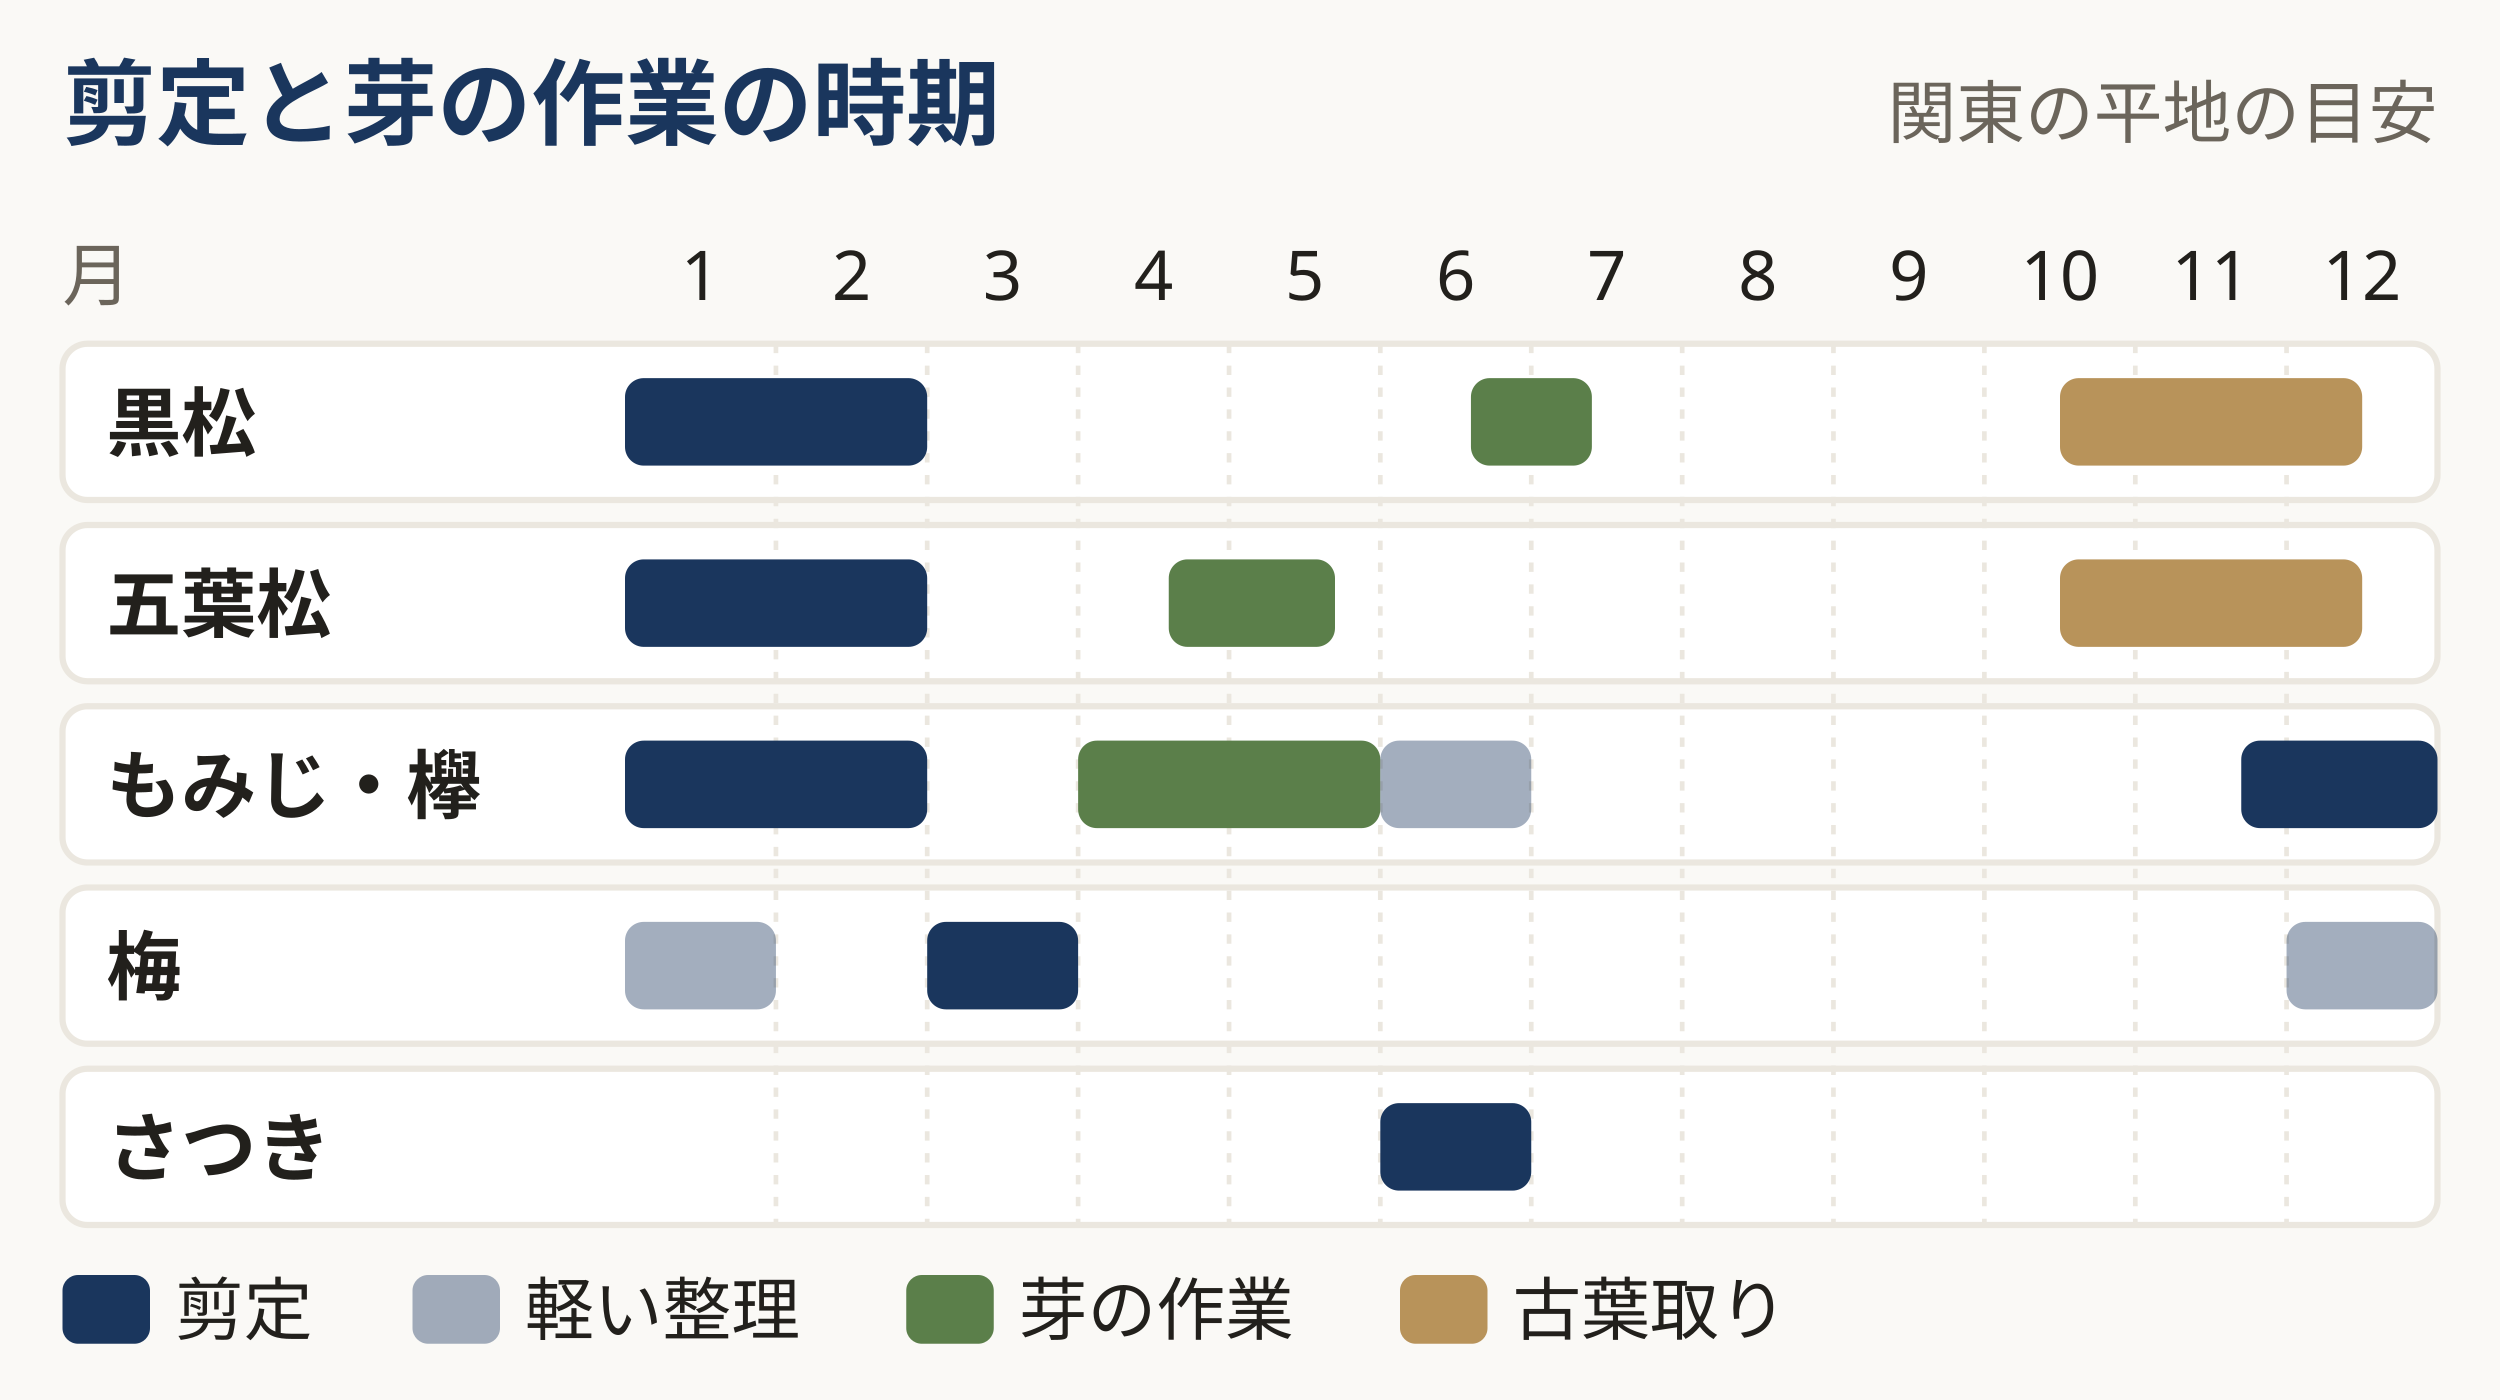
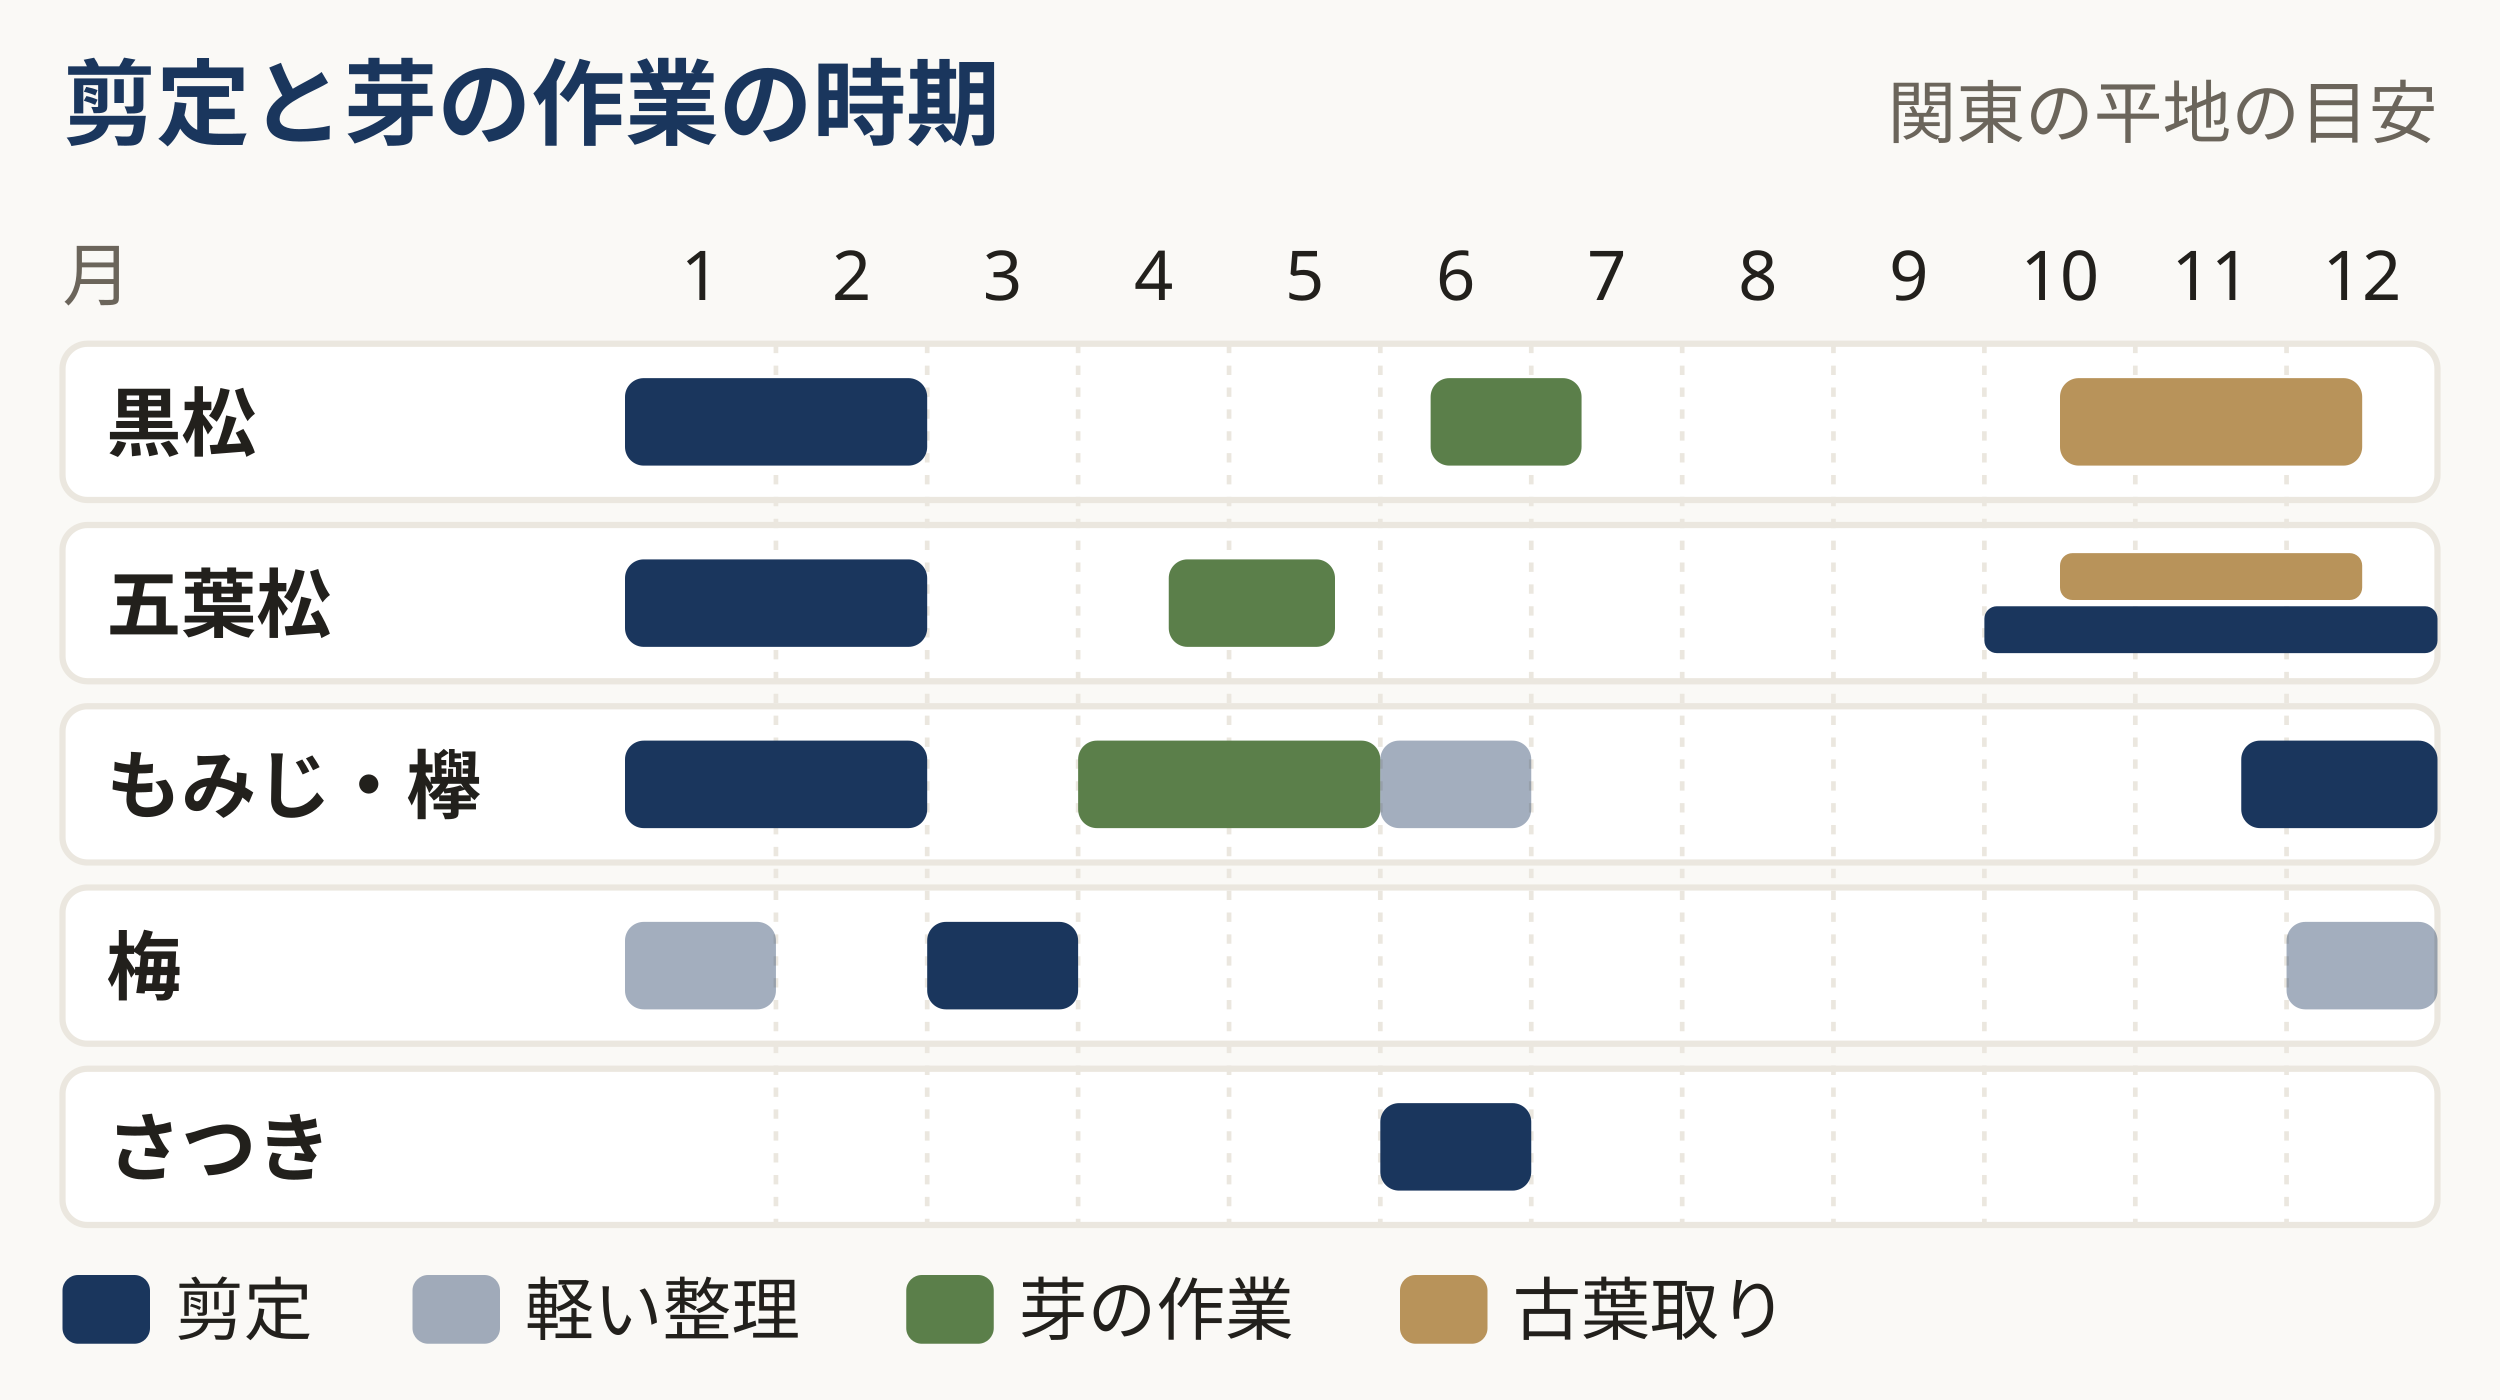
<svg xmlns="http://www.w3.org/2000/svg" viewBox="0 0 800 448" font-family="'Hiragino Sans','Noto Sans JP',sans-serif">
  <rect width="800" height="448" fill="#faf9f6" />
  <text x="20" y="44" font-size="30" font-weight="700" fill="#1a365d">剪定と芽の作業の時期</text>
  <text x="780" y="44" text-anchor="end" font-size="22" fill="#6b655b">関東の平地の目安</text>
  <text x="20" y="96" font-size="22" fill="#6b655b">月</text>
  <text x="224.167" y="96" font-size="22" text-anchor="middle" fill="#22201c">1</text>
  <text x="272.5" y="96" font-size="22" text-anchor="middle" fill="#22201c">2</text>
  <text x="320.833" y="96" font-size="22" text-anchor="middle" fill="#22201c">3</text>
  <text x="369.167" y="96" font-size="22" text-anchor="middle" fill="#22201c">4</text>
  <text x="417.5" y="96" font-size="22" text-anchor="middle" fill="#22201c">5</text>
  <text x="465.833" y="96" font-size="22" text-anchor="middle" fill="#22201c">6</text>
  <text x="514.166" y="96" font-size="22" text-anchor="middle" fill="#22201c">7</text>
  <text x="562.5" y="96" font-size="22" text-anchor="middle" fill="#22201c">8</text>
  <text x="610.833" y="96" font-size="22" text-anchor="middle" fill="#22201c">9</text>
  <text x="659.166" y="96" font-size="22" text-anchor="middle" fill="#22201c">10</text>
  <text x="707.5" y="96" font-size="22" text-anchor="middle" fill="#22201c">11</text>
  <text x="755.833" y="96" font-size="22" text-anchor="middle" fill="#22201c">12</text>
  <rect x="20" y="110" width="760" height="50" rx="8" fill="#fff" stroke="#ebe7df" stroke-width="2" />
  <text x="34" y="144" font-size="24" font-weight="700" fill="#22201c">黒松</text>
  <rect x="20" y="168" width="760" height="50" rx="8" fill="#fff" stroke="#ebe7df" stroke-width="2" />
  <text x="34" y="202" font-size="24" font-weight="700" fill="#22201c">五葉松</text>
  <rect x="20" y="226" width="760" height="50" rx="8" fill="#fff" stroke="#ebe7df" stroke-width="2" />
  <text x="34" y="260" font-size="24" font-weight="700" fill="#22201c">もみじ・欅</text>
  <rect x="20" y="284" width="760" height="50" rx="8" fill="#fff" stroke="#ebe7df" stroke-width="2" />
  <text x="34" y="318" font-size="24" font-weight="700" fill="#22201c">梅</text>
  <rect x="20" y="342" width="760" height="50" rx="8" fill="#fff" stroke="#ebe7df" stroke-width="2" />
  <text x="34" y="376" font-size="24" font-weight="700" fill="#22201c">さつき</text>
  <line x1="248.3" y1="110" x2="248.3" y2="392" stroke="#ebe7df" stroke-width="1.5" stroke-dasharray="3 4" />
  <line x1="296.7" y1="110" x2="296.7" y2="392" stroke="#ebe7df" stroke-width="1.5" stroke-dasharray="3 4" />
  <line x1="345.0" y1="110" x2="345.0" y2="392" stroke="#ebe7df" stroke-width="1.5" stroke-dasharray="3 4" />
  <line x1="393.3" y1="110" x2="393.3" y2="392" stroke="#ebe7df" stroke-width="1.5" stroke-dasharray="3 4" />
  <line x1="441.7" y1="110" x2="441.7" y2="392" stroke="#ebe7df" stroke-width="1.5" stroke-dasharray="3 4" />
  <line x1="490.0" y1="110" x2="490.0" y2="392" stroke="#ebe7df" stroke-width="1.5" stroke-dasharray="3 4" />
  <line x1="538.3" y1="110" x2="538.3" y2="392" stroke="#ebe7df" stroke-width="1.5" stroke-dasharray="3 4" />
  <line x1="586.7" y1="110" x2="586.7" y2="392" stroke="#ebe7df" stroke-width="1.5" stroke-dasharray="3 4" />
  <line x1="635.0" y1="110" x2="635.0" y2="392" stroke="#ebe7df" stroke-width="1.5" stroke-dasharray="3 4" />
  <line x1="683.3" y1="110" x2="683.3" y2="392" stroke="#ebe7df" stroke-width="1.5" stroke-dasharray="3 4" />
  <line x1="731.7" y1="110" x2="731.7" y2="392" stroke="#ebe7df" stroke-width="1.5" stroke-dasharray="3 4" />
-   <rect x="470.7" y="121" width="38.7" height="28" rx="6" fill="#5b7f4a" />
+   <rect x="457.8" y="121" width="48.3" height="28" rx="6" fill="#5b7f4a" />
  <rect x="659.2" y="121" width="96.7" height="28" rx="6" fill="#b8935a" />
  <rect x="200.0" y="121" width="96.7" height="28" rx="6" fill="#1a365d" />
  <rect x="374.0" y="179" width="53.2" height="28" rx="6" fill="#5b7f4a" />
-   <rect x="659.2" y="179" width="96.7" height="28" rx="6" fill="#b8935a" />
+   <rect x="659.2" y="177" width="96.7" height="15" rx="4" fill="#b8935a" />
+   <rect x="635.0" y="194" width="145.0" height="15" rx="4" fill="#1a365d" />
  <rect x="200.0" y="179" width="96.7" height="28" rx="6" fill="#1a365d" />
  <rect x="345.0" y="237" width="96.7" height="28" rx="6" fill="#5b7f4a" />
  <rect x="441.7" y="237" width="48.3" height="28" rx="6" fill="#1a365d" fill-opacity="0.4" />
  <rect x="717.2" y="237" width="62.8" height="28" rx="6" fill="#1a365d" />
  <rect x="200.0" y="237" width="96.7" height="28" rx="6" fill="#1a365d" />
  <rect x="296.7" y="295" width="48.3" height="28" rx="6" fill="#1a365d" />
  <rect x="731.7" y="295" width="48.3" height="28" rx="6" fill="#1a365d" fill-opacity="0.4" />
  <rect x="200.0" y="295" width="48.3" height="28" rx="6" fill="#1a365d" fill-opacity="0.4" />
  <rect x="441.7" y="353" width="48.3" height="28" rx="6" fill="#1a365d" />
  <rect x="20" y="408" width="28" height="22" rx="5" fill="#1a365d" />
  <text x="56" y="427" font-size="22" fill="#22201c">剪定</text>
  <rect x="132" y="408" width="28" height="22" rx="5" fill="#1a365d" fill-opacity="0.4" />
  <text x="168" y="427" font-size="22" fill="#22201c">軽い整理</text>
  <rect x="290" y="408" width="28" height="22" rx="5" fill="#5b7f4a" />
  <text x="326" y="427" font-size="22" fill="#22201c">芽の作業</text>
  <rect x="448" y="408" width="28" height="22" rx="5" fill="#b8935a" />
  <text x="484" y="427" font-size="22" fill="#22201c">古葉取り</text>
</svg>
